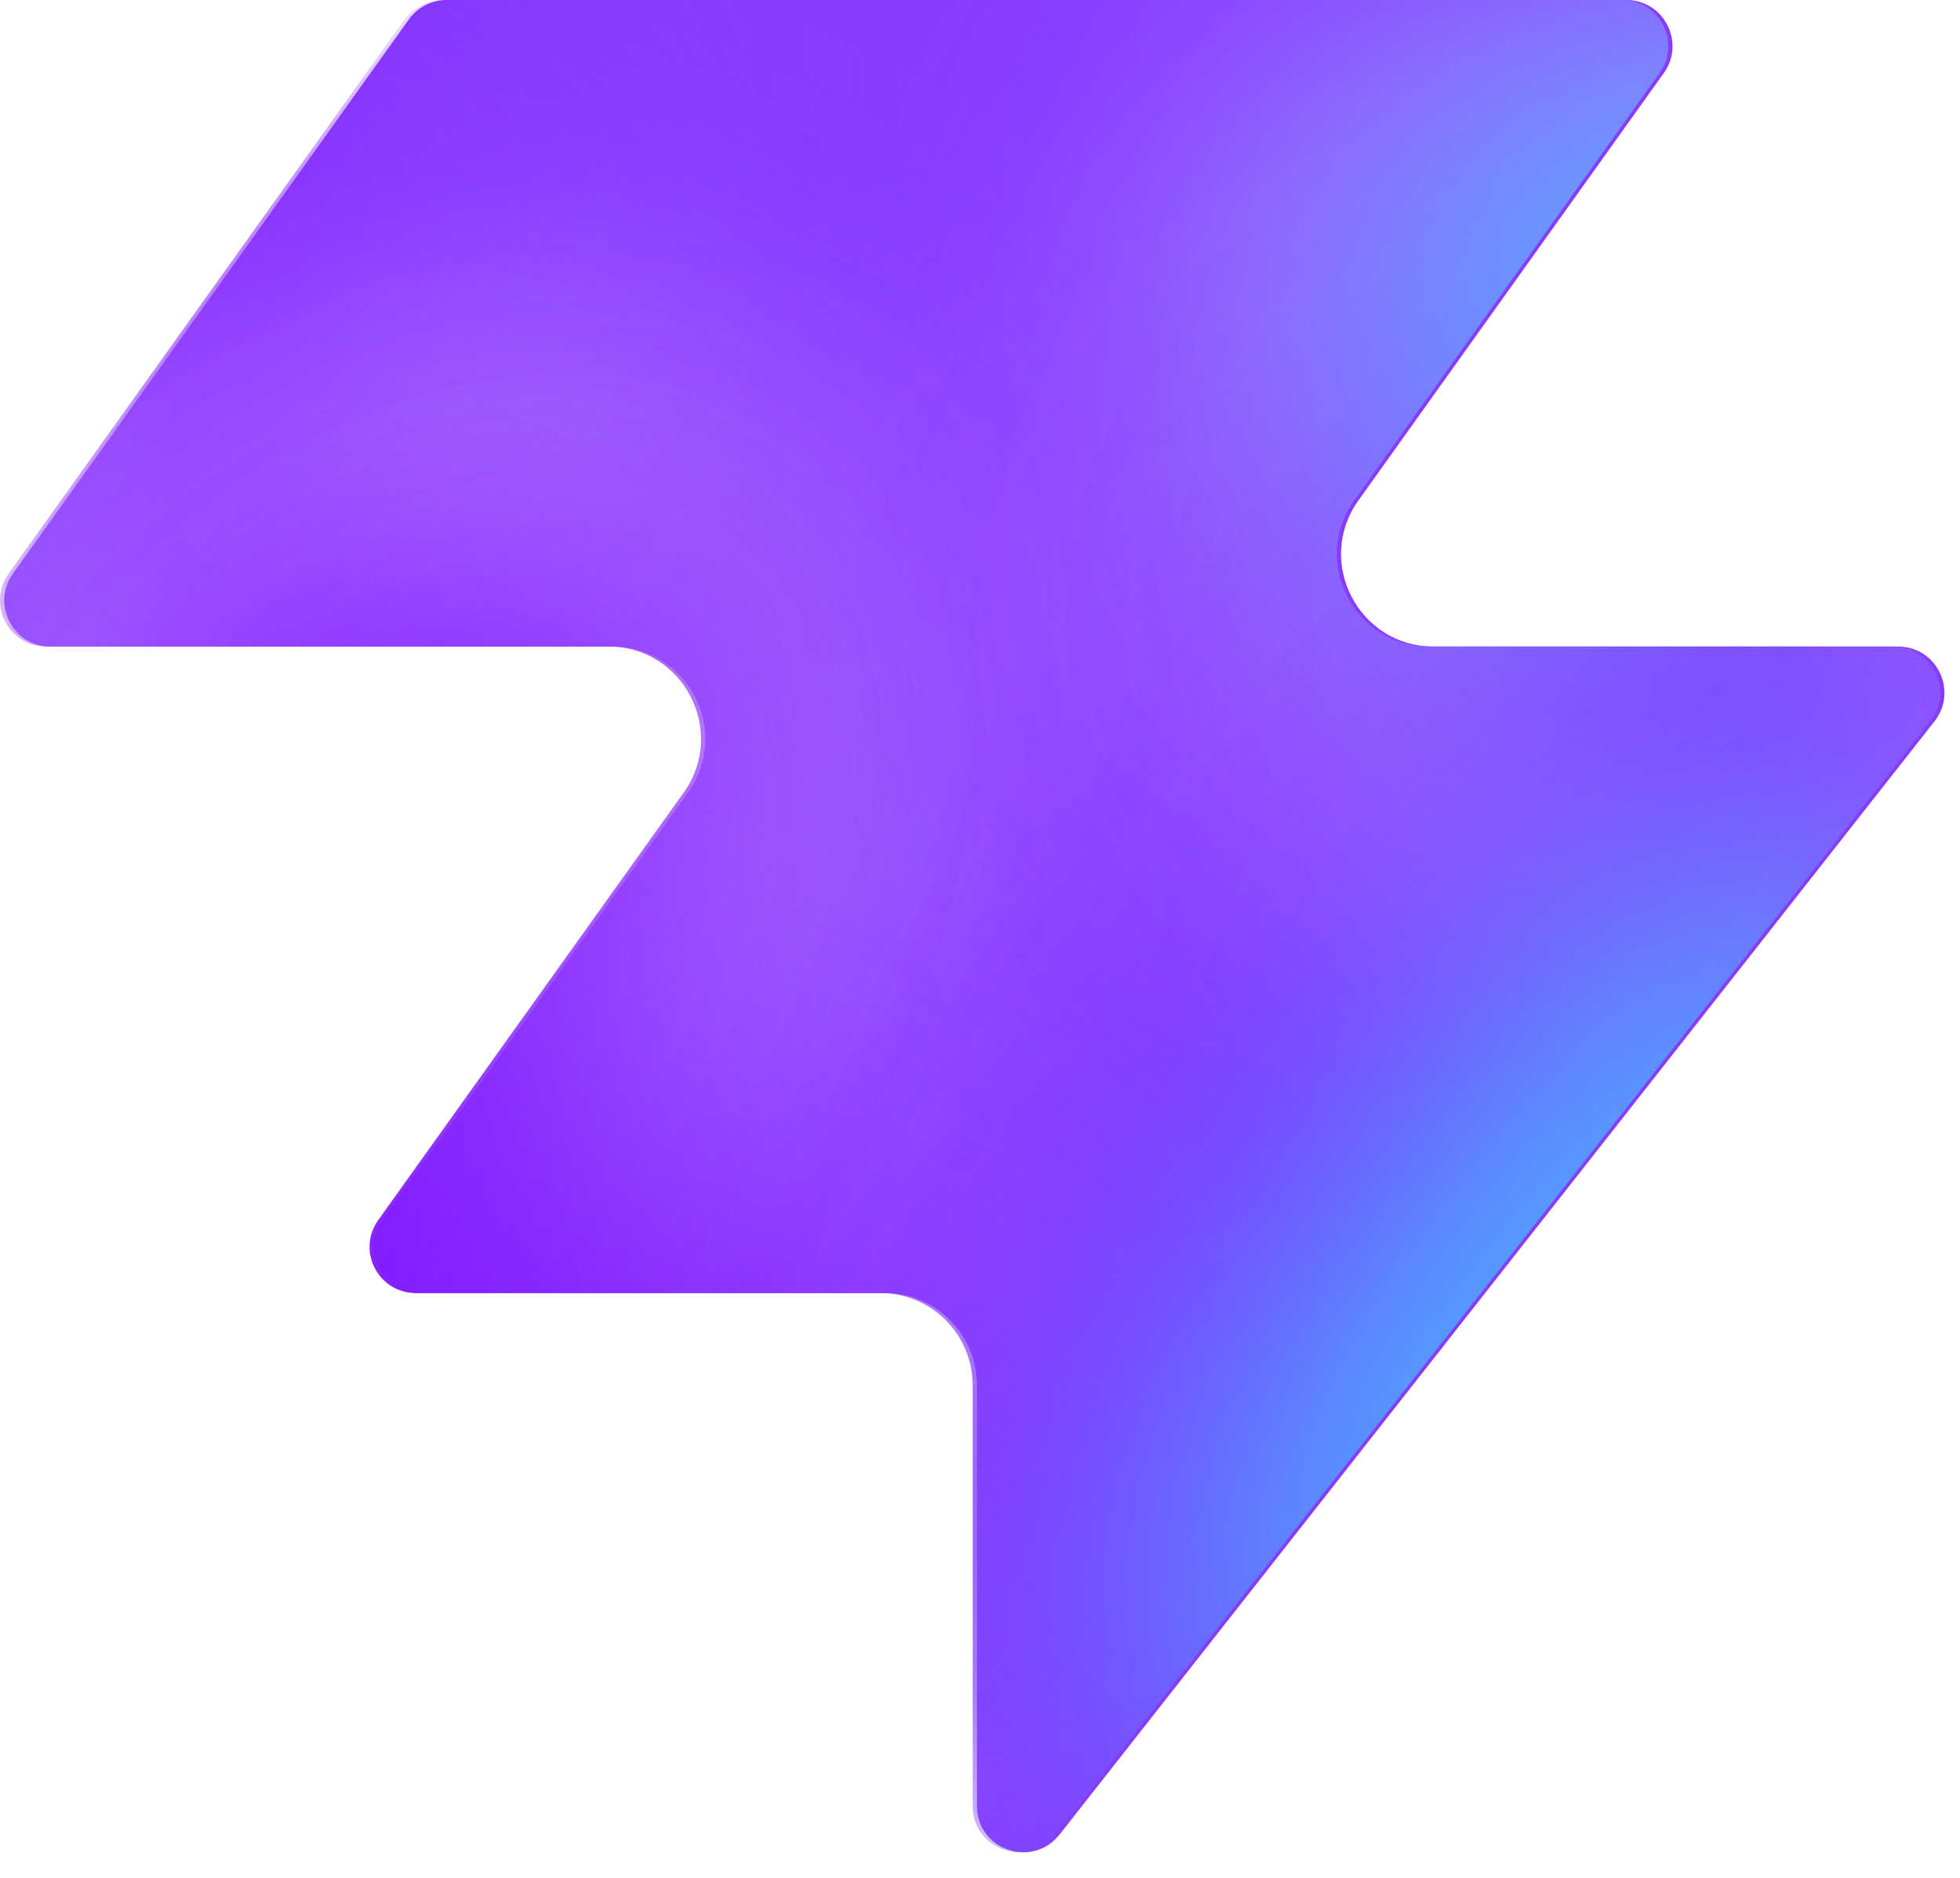
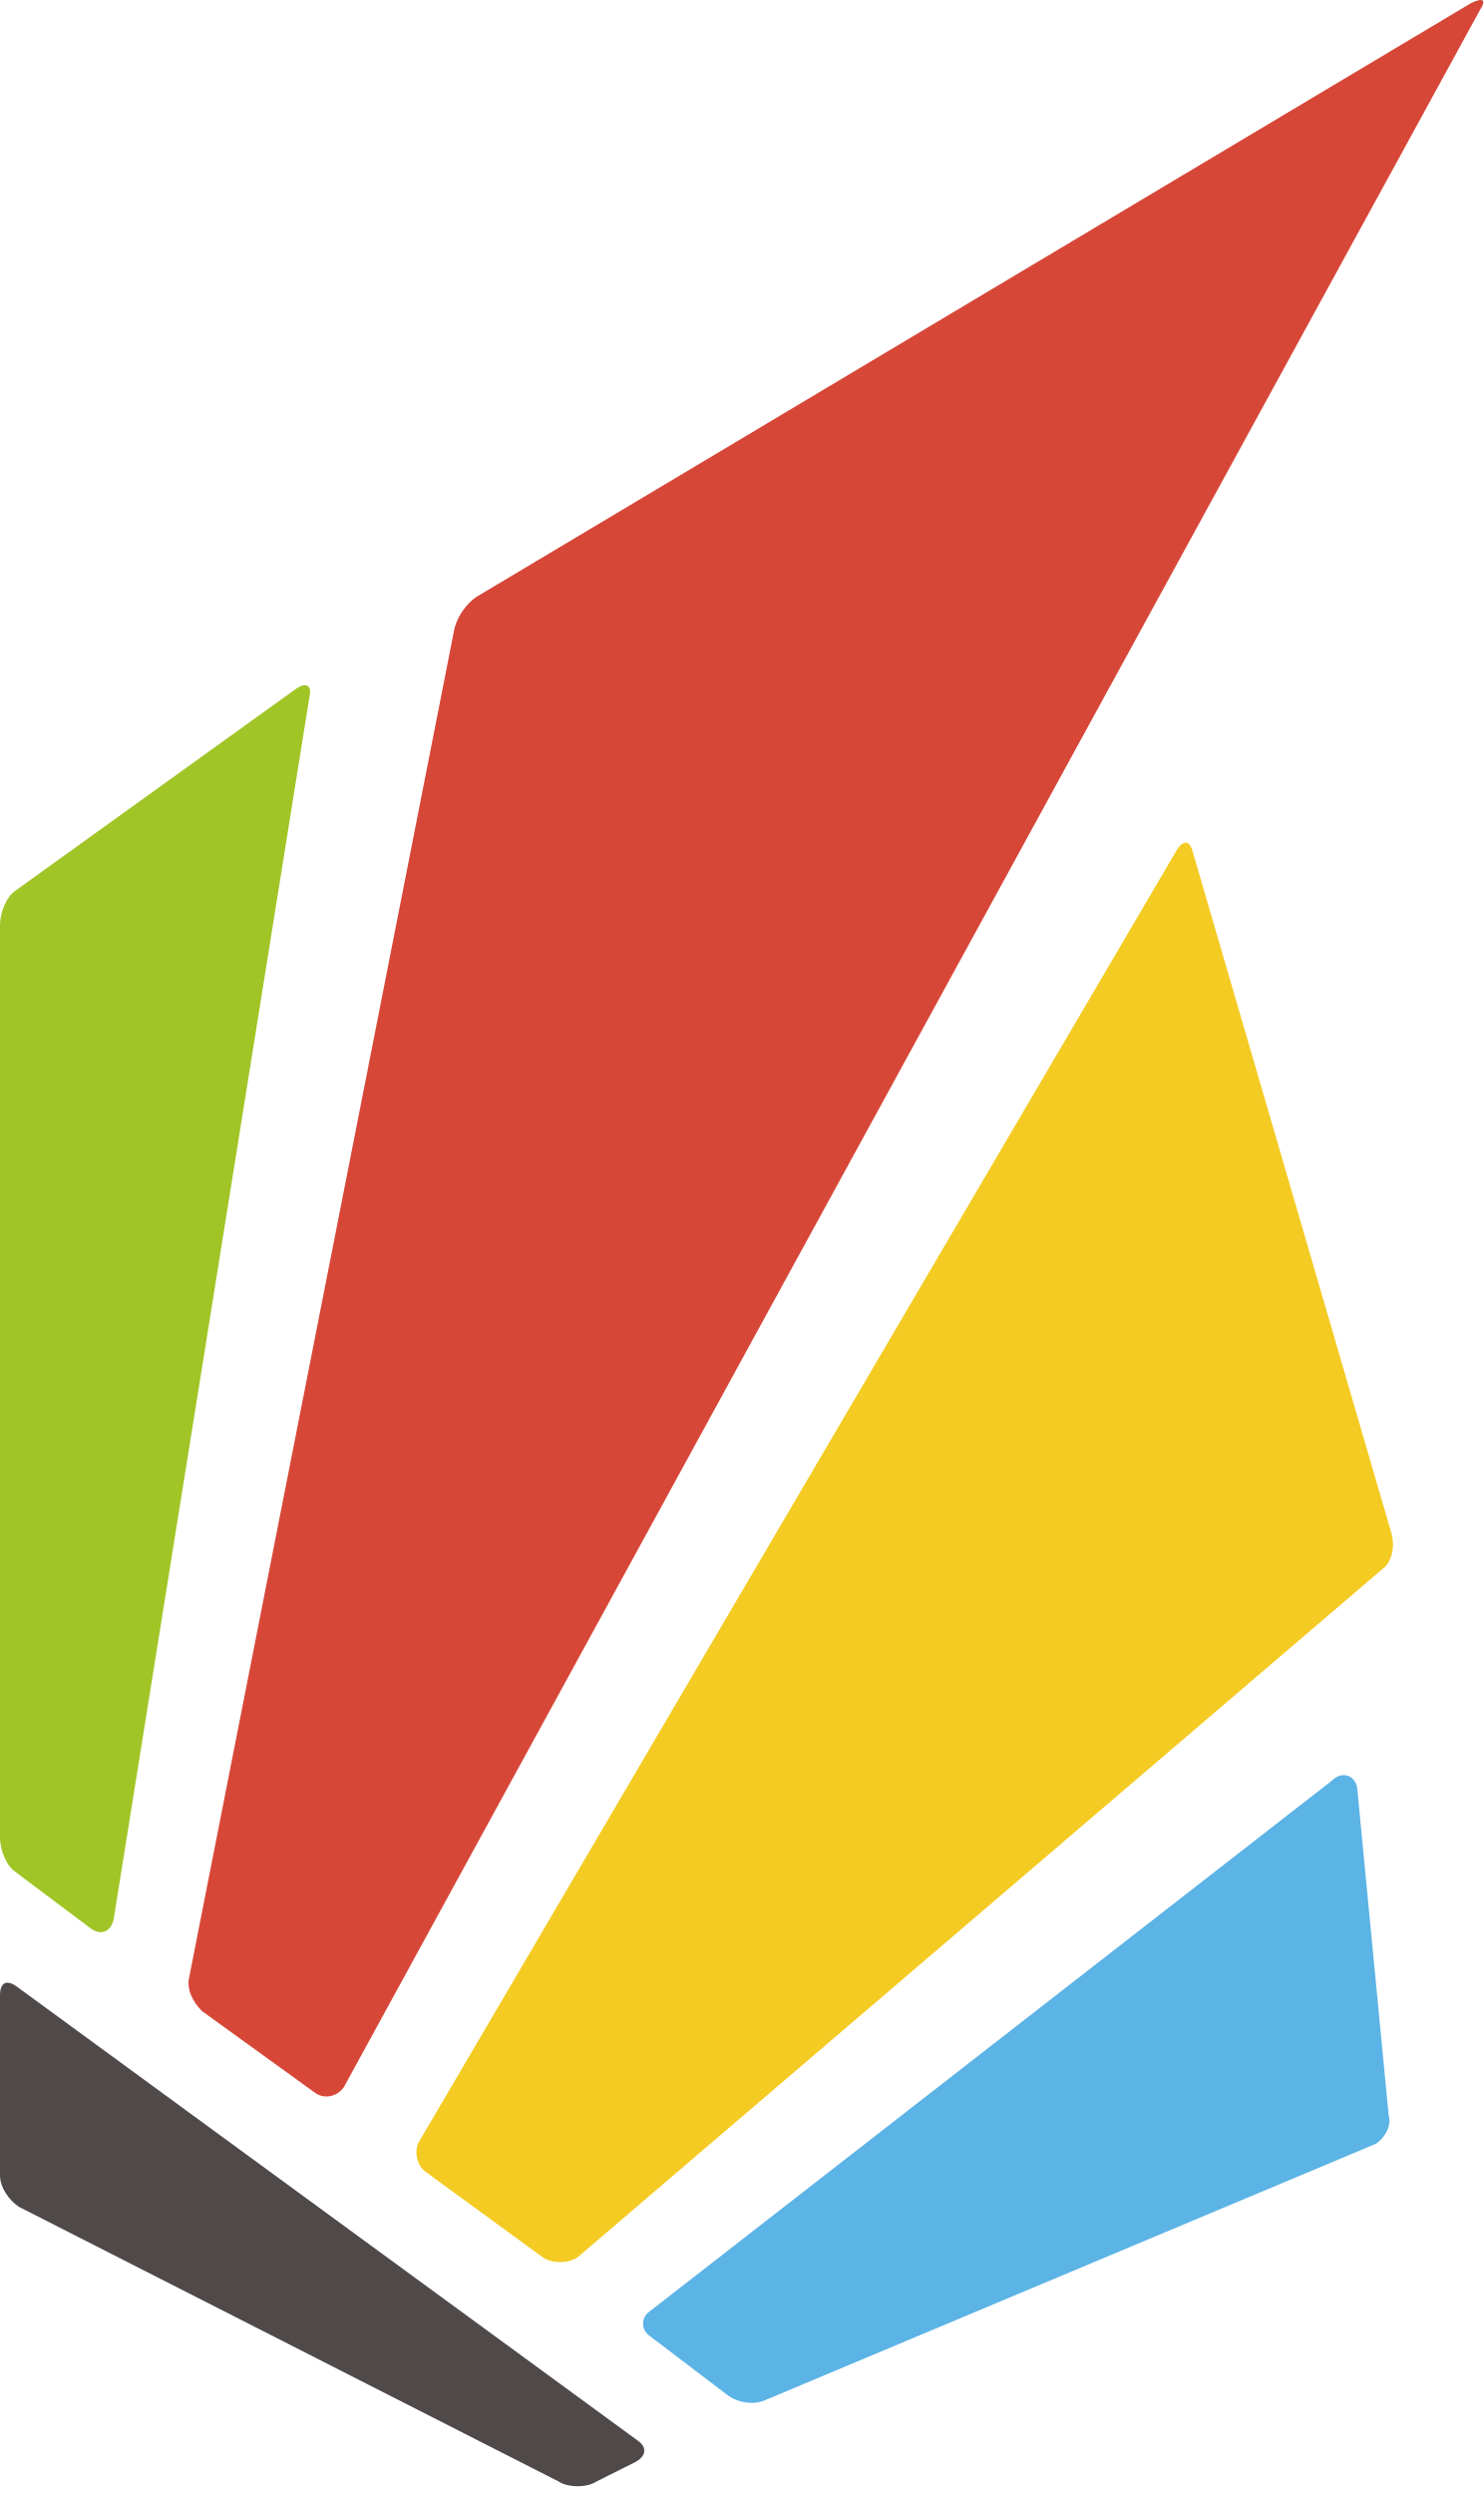
- <svg xmlns="http://www.w3.org/2000/svg" width="48" height="46" fill="none" viewBox="0 0 48 46">
-   <path fill="#863bff" d="M25.946 44.938c-.664.845-2.021.375-2.021-.698V33.937a2.26 2.26 0 0 0-2.262-2.262H10.287c-.92 0-1.456-1.04-.92-1.788l7.48-10.471c1.07-1.497 0-3.578-1.842-3.578H1.237c-.92 0-1.456-1.04-.92-1.788L10.013.474c.214-.297.556-.474.92-.474h28.894c.92 0 1.456 1.04.92 1.788l-7.48 10.471c-1.07 1.498 0 3.579 1.842 3.579h11.377c.943 0 1.473 1.088.89 1.83L25.947 44.94z" style="fill:#863bff;fill:color(display-p3 .525 .23 1);fill-opacity:1" />
-   <mask id="a" width="48" height="46" x="0" y="0" maskUnits="userSpaceOnUse" style="mask-type:alpha">
-     <path fill="#000" d="M25.842 44.938c-.664.844-2.021.375-2.021-.698V33.937a2.26 2.26 0 0 0-2.262-2.262H10.183c-.92 0-1.456-1.04-.92-1.788l7.48-10.471c1.07-1.498 0-3.579-1.842-3.579H1.133c-.92 0-1.456-1.04-.92-1.787L9.91.473c.214-.297.556-.474.92-.474h28.894c.92 0 1.456 1.04.92 1.788l-7.48 10.471c-1.07 1.498 0 3.578 1.842 3.578h11.377c.943 0 1.473 1.088.89 1.832L25.843 44.94z" style="fill:#000;fill-opacity:1" />
-   </mask>
-   <g mask="url(#a)">
-     <g filter="url(#b)">
-       <ellipse cx="5.508" cy="14.704" fill="#ede6ff" rx="5.508" ry="14.704" style="fill:#ede6ff;fill:color(display-p3 .927 .903 1);fill-opacity:1" transform="matrix(.00324 1 1 -.00324 -4.47 31.516)" />
-     </g>
-     <g filter="url(#c)">
-       <ellipse cx="10.399" cy="29.851" fill="#ede6ff" rx="10.399" ry="29.851" style="fill:#ede6ff;fill:color(display-p3 .927 .903 1);fill-opacity:1" transform="matrix(.00324 1 1 -.00324 -39.328 7.883)" />
-     </g>
-     <g filter="url(#d)">
-       <ellipse cx="5.508" cy="30.487" fill="#7e14ff" rx="5.508" ry="30.487" style="fill:#7e14ff;fill:color(display-p3 .492 .077 1);fill-opacity:1" transform="rotate(89.814 -25.913 -14.639)scale(1 -1)" />
-     </g>
-     <g filter="url(#e)">
-       <ellipse cx="5.508" cy="30.599" fill="#7e14ff" rx="5.508" ry="30.599" style="fill:#7e14ff;fill:color(display-p3 .492 .077 1);fill-opacity:1" transform="rotate(89.814 -32.644 -3.334)scale(1 -1)" />
-     </g>
-     <g filter="url(#f)">
-       <ellipse cx="5.508" cy="30.599" fill="#7e14ff" rx="5.508" ry="30.599" style="fill:#7e14ff;fill:color(display-p3 .492 .077 1);fill-opacity:1" transform="matrix(.00324 1 1 -.00324 -34.34 30.47)" />
-     </g>
-     <g filter="url(#g)">
-       <ellipse cx="14.072" cy="22.078" fill="#ede6ff" rx="14.072" ry="22.078" style="fill:#ede6ff;fill:color(display-p3 .927 .903 1);fill-opacity:1" transform="rotate(93.35 24.506 48.493)scale(-1 1)" />
-     </g>
-     <g filter="url(#h)">
-       <ellipse cx="3.47" cy="21.501" fill="#7e14ff" rx="3.47" ry="21.501" style="fill:#7e14ff;fill:color(display-p3 .492 .077 1);fill-opacity:1" transform="rotate(89.009 28.708 47.59)scale(-1 1)" />
-     </g>
-     <g filter="url(#i)">
-       <ellipse cx="3.47" cy="21.501" fill="#7e14ff" rx="3.47" ry="21.501" style="fill:#7e14ff;fill:color(display-p3 .492 .077 1);fill-opacity:1" transform="rotate(89.009 28.708 47.59)scale(-1 1)" />
-     </g>
-     <g filter="url(#j)">
-       <ellipse cx=".387" cy="8.972" fill="#7e14ff" rx="4.407" ry="29.108" style="fill:#7e14ff;fill:color(display-p3 .492 .077 1);fill-opacity:1" transform="rotate(39.51 .387 8.972)" />
-     </g>
-     <g filter="url(#k)">
-       <ellipse cx="47.523" cy="-6.092" fill="#7e14ff" rx="4.407" ry="29.108" style="fill:#7e14ff;fill:color(display-p3 .492 .077 1);fill-opacity:1" transform="rotate(37.892 47.523 -6.092)" />
-     </g>
-     <g filter="url(#l)">
-       <ellipse cx="41.412" cy="6.333" fill="#47bfff" rx="5.971" ry="9.665" style="fill:#47bfff;fill:color(display-p3 .28 .748 1);fill-opacity:1" transform="rotate(37.892 41.412 6.333)" />
-     </g>
-     <g filter="url(#m)">
-       <ellipse cx="-1.879" cy="38.332" fill="#7e14ff" rx="4.407" ry="29.108" style="fill:#7e14ff;fill:color(display-p3 .492 .077 1);fill-opacity:1" transform="rotate(37.892 -1.88 38.332)" />
-     </g>
-     <g filter="url(#n)">
-       <ellipse cx="-1.879" cy="38.332" fill="#7e14ff" rx="4.407" ry="29.108" style="fill:#7e14ff;fill:color(display-p3 .492 .077 1);fill-opacity:1" transform="rotate(37.892 -1.88 38.332)" />
-     </g>
-     <g filter="url(#o)">
-       <ellipse cx="35.651" cy="29.907" fill="#7e14ff" rx="4.407" ry="29.108" style="fill:#7e14ff;fill:color(display-p3 .492 .077 1);fill-opacity:1" transform="rotate(37.892 35.651 29.907)" />
-     </g>
-     <g filter="url(#p)">
-       <ellipse cx="38.418" cy="32.4" fill="#47bfff" rx="5.971" ry="15.297" style="fill:#47bfff;fill:color(display-p3 .28 .748 1);fill-opacity:1" transform="rotate(37.892 38.418 32.4)" />
-     </g>
-   </g>
-   <defs>
-     <filter id="b" width="60.045" height="41.654" x="-19.77" y="16.149" color-interpolation-filters="sRGB" filterUnits="userSpaceOnUse">
-       <feFlood flood-opacity="0" result="BackgroundImageFix" />
-       <feBlend in="SourceGraphic" in2="BackgroundImageFix" result="shape" />
-       <feGaussianBlur result="effect1_foregroundBlur_2002_17158" stdDeviation="7.659" />
-     </filter>
-     <filter id="c" width="90.34" height="51.437" x="-54.613" y="-7.533" color-interpolation-filters="sRGB" filterUnits="userSpaceOnUse">
-       <feFlood flood-opacity="0" result="BackgroundImageFix" />
-       <feBlend in="SourceGraphic" in2="BackgroundImageFix" result="shape" />
-       <feGaussianBlur result="effect1_foregroundBlur_2002_17158" stdDeviation="7.659" />
-     </filter>
-     <filter id="d" width="79.355" height="29.4" x="-49.64" y="2.03" color-interpolation-filters="sRGB" filterUnits="userSpaceOnUse">
-       <feFlood flood-opacity="0" result="BackgroundImageFix" />
-       <feBlend in="SourceGraphic" in2="BackgroundImageFix" result="shape" />
-       <feGaussianBlur result="effect1_foregroundBlur_2002_17158" stdDeviation="4.596" />
-     </filter>
-     <filter id="e" width="79.579" height="29.4" x="-45.045" y="20.029" color-interpolation-filters="sRGB" filterUnits="userSpaceOnUse">
-       <feFlood flood-opacity="0" result="BackgroundImageFix" />
-       <feBlend in="SourceGraphic" in2="BackgroundImageFix" result="shape" />
-       <feGaussianBlur result="effect1_foregroundBlur_2002_17158" stdDeviation="4.596" />
-     </filter>
-     <filter id="f" width="79.579" height="29.4" x="-43.513" y="21.178" color-interpolation-filters="sRGB" filterUnits="userSpaceOnUse">
-       <feFlood flood-opacity="0" result="BackgroundImageFix" />
-       <feBlend in="SourceGraphic" in2="BackgroundImageFix" result="shape" />
-       <feGaussianBlur result="effect1_foregroundBlur_2002_17158" stdDeviation="4.596" />
-     </filter>
-     <filter id="g" width="74.749" height="58.852" x="15.756" y="-17.901" color-interpolation-filters="sRGB" filterUnits="userSpaceOnUse">
-       <feFlood flood-opacity="0" result="BackgroundImageFix" />
-       <feBlend in="SourceGraphic" in2="BackgroundImageFix" result="shape" />
-       <feGaussianBlur result="effect1_foregroundBlur_2002_17158" stdDeviation="7.659" />
-     </filter>
-     <filter id="h" width="61.377" height="25.362" x="23.548" y="2.284" color-interpolation-filters="sRGB" filterUnits="userSpaceOnUse">
-       <feFlood flood-opacity="0" result="BackgroundImageFix" />
-       <feBlend in="SourceGraphic" in2="BackgroundImageFix" result="shape" />
-       <feGaussianBlur result="effect1_foregroundBlur_2002_17158" stdDeviation="4.596" />
-     </filter>
-     <filter id="i" width="61.377" height="25.362" x="23.548" y="2.284" color-interpolation-filters="sRGB" filterUnits="userSpaceOnUse">
-       <feFlood flood-opacity="0" result="BackgroundImageFix" />
-       <feBlend in="SourceGraphic" in2="BackgroundImageFix" result="shape" />
-       <feGaussianBlur result="effect1_foregroundBlur_2002_17158" stdDeviation="4.596" />
-     </filter>
-     <filter id="j" width="56.045" height="63.649" x="-27.636" y="-22.853" color-interpolation-filters="sRGB" filterUnits="userSpaceOnUse">
-       <feFlood flood-opacity="0" result="BackgroundImageFix" />
-       <feBlend in="SourceGraphic" in2="BackgroundImageFix" result="shape" />
-       <feGaussianBlur result="effect1_foregroundBlur_2002_17158" stdDeviation="4.596" />
-     </filter>
-     <filter id="k" width="54.814" height="64.646" x="20.116" y="-38.415" color-interpolation-filters="sRGB" filterUnits="userSpaceOnUse">
-       <feFlood flood-opacity="0" result="BackgroundImageFix" />
-       <feBlend in="SourceGraphic" in2="BackgroundImageFix" result="shape" />
-       <feGaussianBlur result="effect1_foregroundBlur_2002_17158" stdDeviation="4.596" />
-     </filter>
-     <filter id="l" width="33.541" height="35.313" x="24.641" y="-11.323" color-interpolation-filters="sRGB" filterUnits="userSpaceOnUse">
-       <feFlood flood-opacity="0" result="BackgroundImageFix" />
-       <feBlend in="SourceGraphic" in2="BackgroundImageFix" result="shape" />
-       <feGaussianBlur result="effect1_foregroundBlur_2002_17158" stdDeviation="4.596" />
-     </filter>
-     <filter id="m" width="54.814" height="64.646" x="-29.286" y="6.009" color-interpolation-filters="sRGB" filterUnits="userSpaceOnUse">
-       <feFlood flood-opacity="0" result="BackgroundImageFix" />
-       <feBlend in="SourceGraphic" in2="BackgroundImageFix" result="shape" />
-       <feGaussianBlur result="effect1_foregroundBlur_2002_17158" stdDeviation="4.596" />
-     </filter>
-     <filter id="n" width="54.814" height="64.646" x="-29.286" y="6.009" color-interpolation-filters="sRGB" filterUnits="userSpaceOnUse">
-       <feFlood flood-opacity="0" result="BackgroundImageFix" />
-       <feBlend in="SourceGraphic" in2="BackgroundImageFix" result="shape" />
-       <feGaussianBlur result="effect1_foregroundBlur_2002_17158" stdDeviation="4.596" />
-     </filter>
-     <filter id="o" width="54.814" height="64.646" x="8.244" y="-2.416" color-interpolation-filters="sRGB" filterUnits="userSpaceOnUse">
-       <feFlood flood-opacity="0" result="BackgroundImageFix" />
-       <feBlend in="SourceGraphic" in2="BackgroundImageFix" result="shape" />
-       <feGaussianBlur result="effect1_foregroundBlur_2002_17158" stdDeviation="4.596" />
-     </filter>
-     <filter id="p" width="39.409" height="43.623" x="18.713" y="10.588" color-interpolation-filters="sRGB" filterUnits="userSpaceOnUse">
-       <feFlood flood-opacity="0" result="BackgroundImageFix" />
-       <feBlend in="SourceGraphic" in2="BackgroundImageFix" result="shape" />
-       <feGaussianBlur result="effect1_foregroundBlur_2002_17158" stdDeviation="4.596" />
-     </filter>
-   </defs>
+ <svg xmlns="http://www.w3.org/2000/svg" width="47" height="79" viewBox="0 0 47 79" fill="none">
+   <path d="M20.2 77.304C20.5 77.504 20.5 77.804 20.1 78.004L18.9 78.604C18.6 78.804 18 78.804 17.7 78.604L0.6 69.904C0.3 69.704 0 69.304 0 68.904V63.204C0 62.804 0.2 62.704 0.5 62.904L20.2 77.304Z" fill="#4F4949" />
+   <path d="M15.1 18.904C14.8 19.104 14.5 19.504 14.4 19.904L6 62.604C5.9 63.004 6.1 63.404 6.4 63.704L10 66.304C10.3 66.504 10.7 66.404 10.9 66.104L46.9 0.304C47.1 0.004 47 -0.096 46.6 0.104L15.1 18.904Z" fill="#D74738" />
+   <path d="M0.5 28.204C0.2 28.404 0 28.904 0 29.304V58.204C0 58.604 0.2 59.104 0.5 59.304L2.9 61.104C3.2 61.304 3.5 61.204 3.6 60.804L9.8 22.104C9.9 21.704 9.7 21.604 9.4 21.804L0.5 28.204Z" fill="#A1C527" />
+   <path d="M13.299 67.804C13.099 68.104 13.199 68.604 13.499 68.804L17.199 71.504C17.499 71.704 17.999 71.704 18.299 71.504L43.799 49.704C44.099 49.504 44.199 49.004 44.099 48.604L37.799 27.004C37.699 26.604 37.499 26.604 37.299 26.904L13.299 67.804Z" fill="#F4CB23" />
+   <path d="M43 56.604C42.9 56.204 42.5 56.104 42.2 56.404L20.6 73.204C20.3 73.404 20.3 73.804 20.6 74.004L23.1 75.904C23.4 76.104 23.9 76.204 24.3 76.004L43.6 67.904C43.9 67.704 44.1 67.304 44 67.004L43 56.604Z" fill="#5CB3E5" />
</svg>
